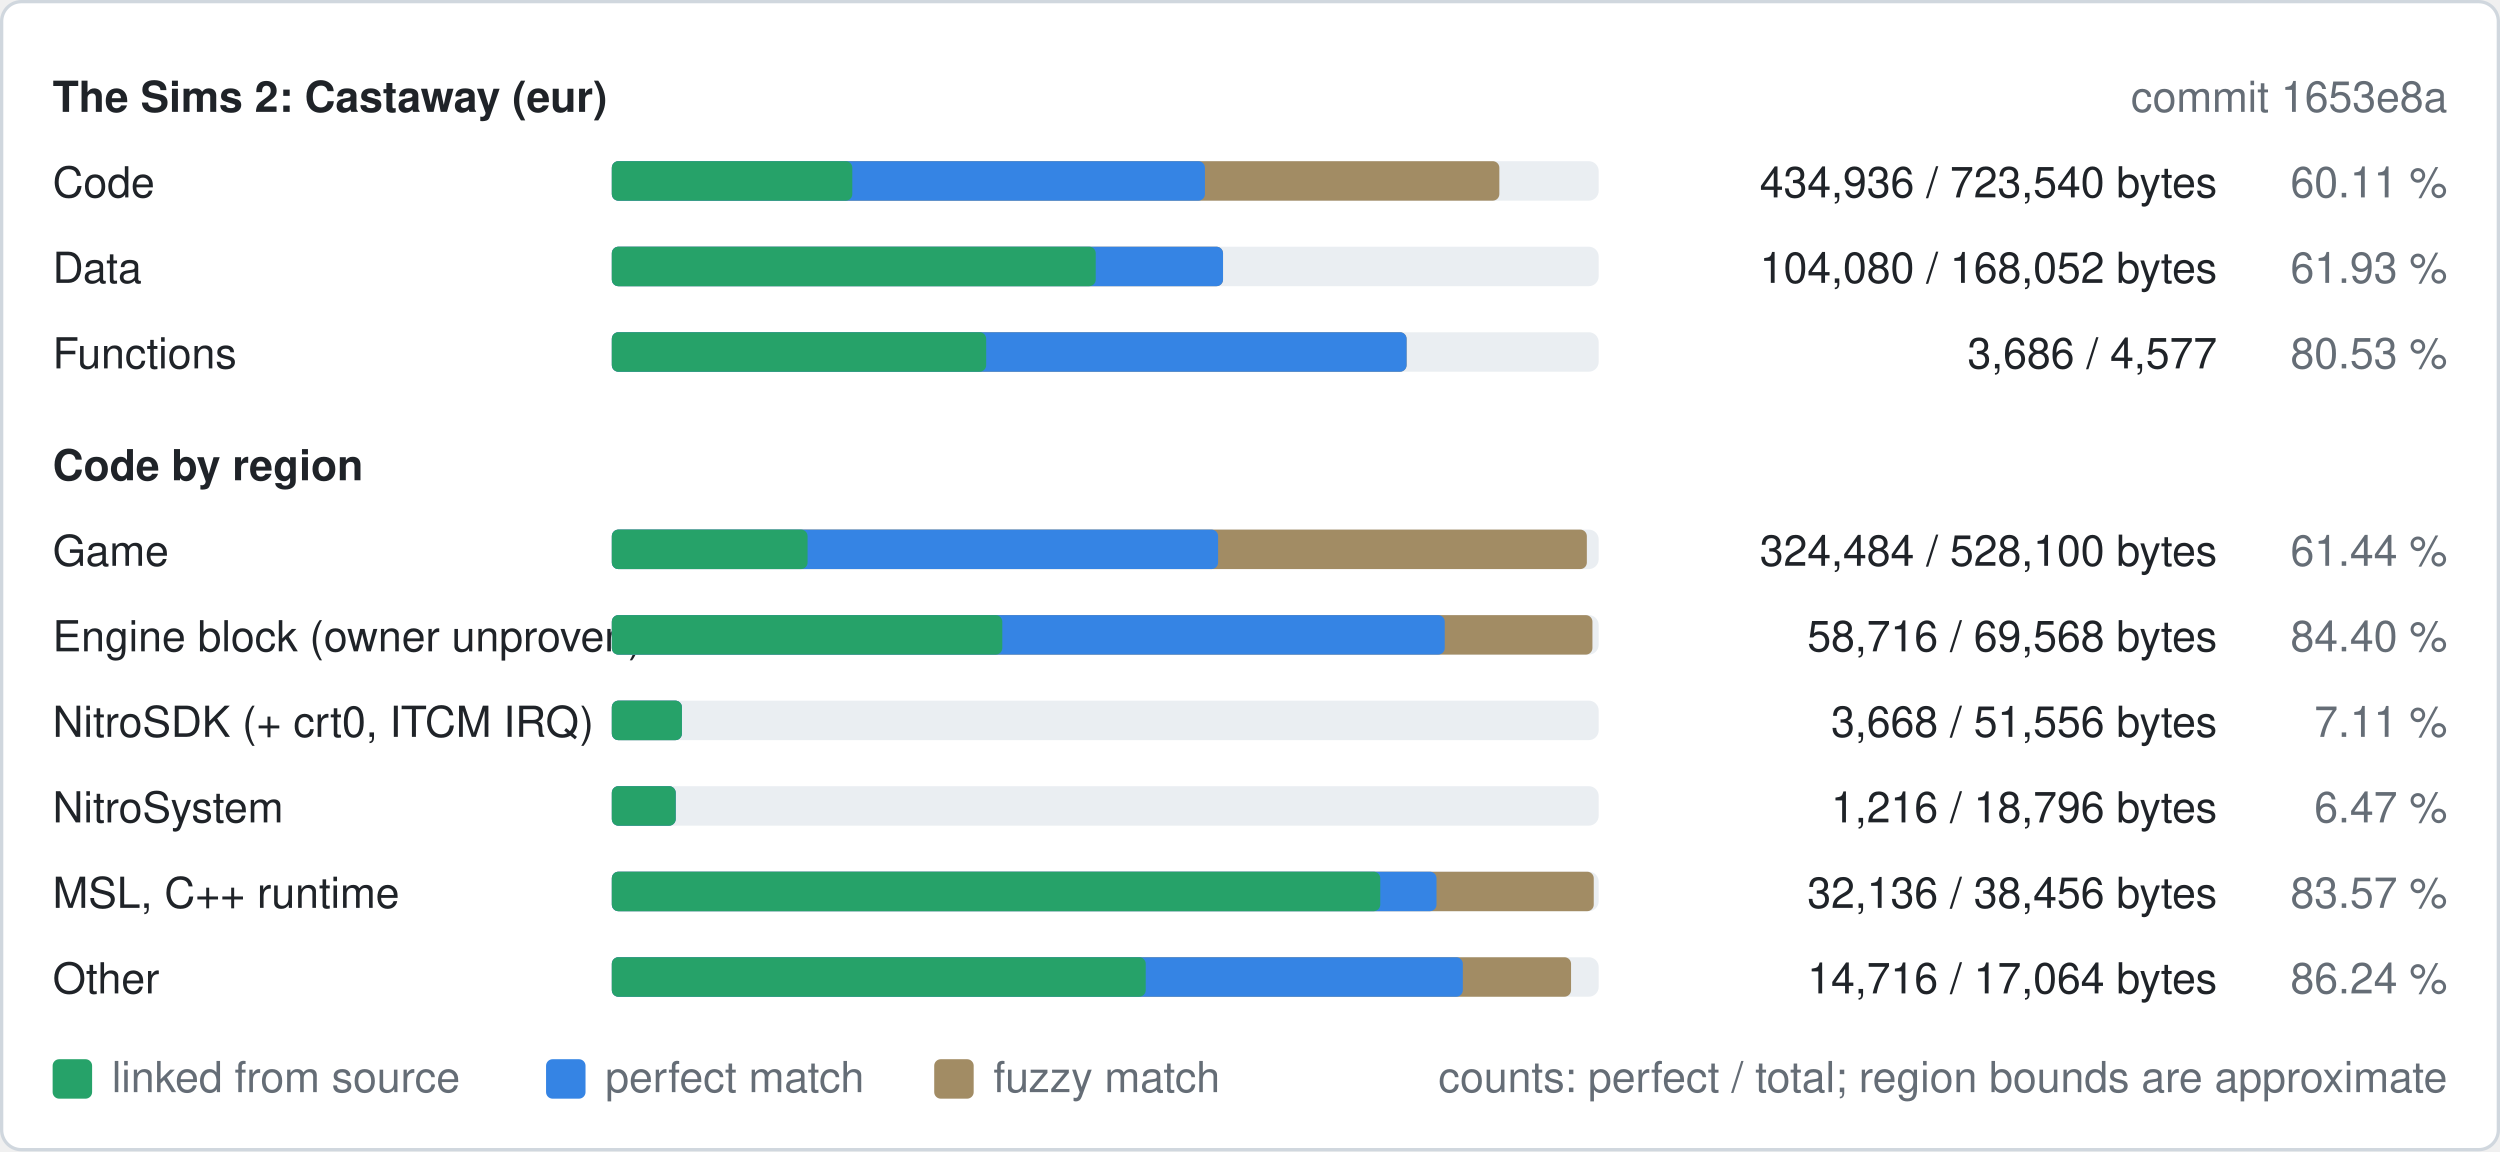
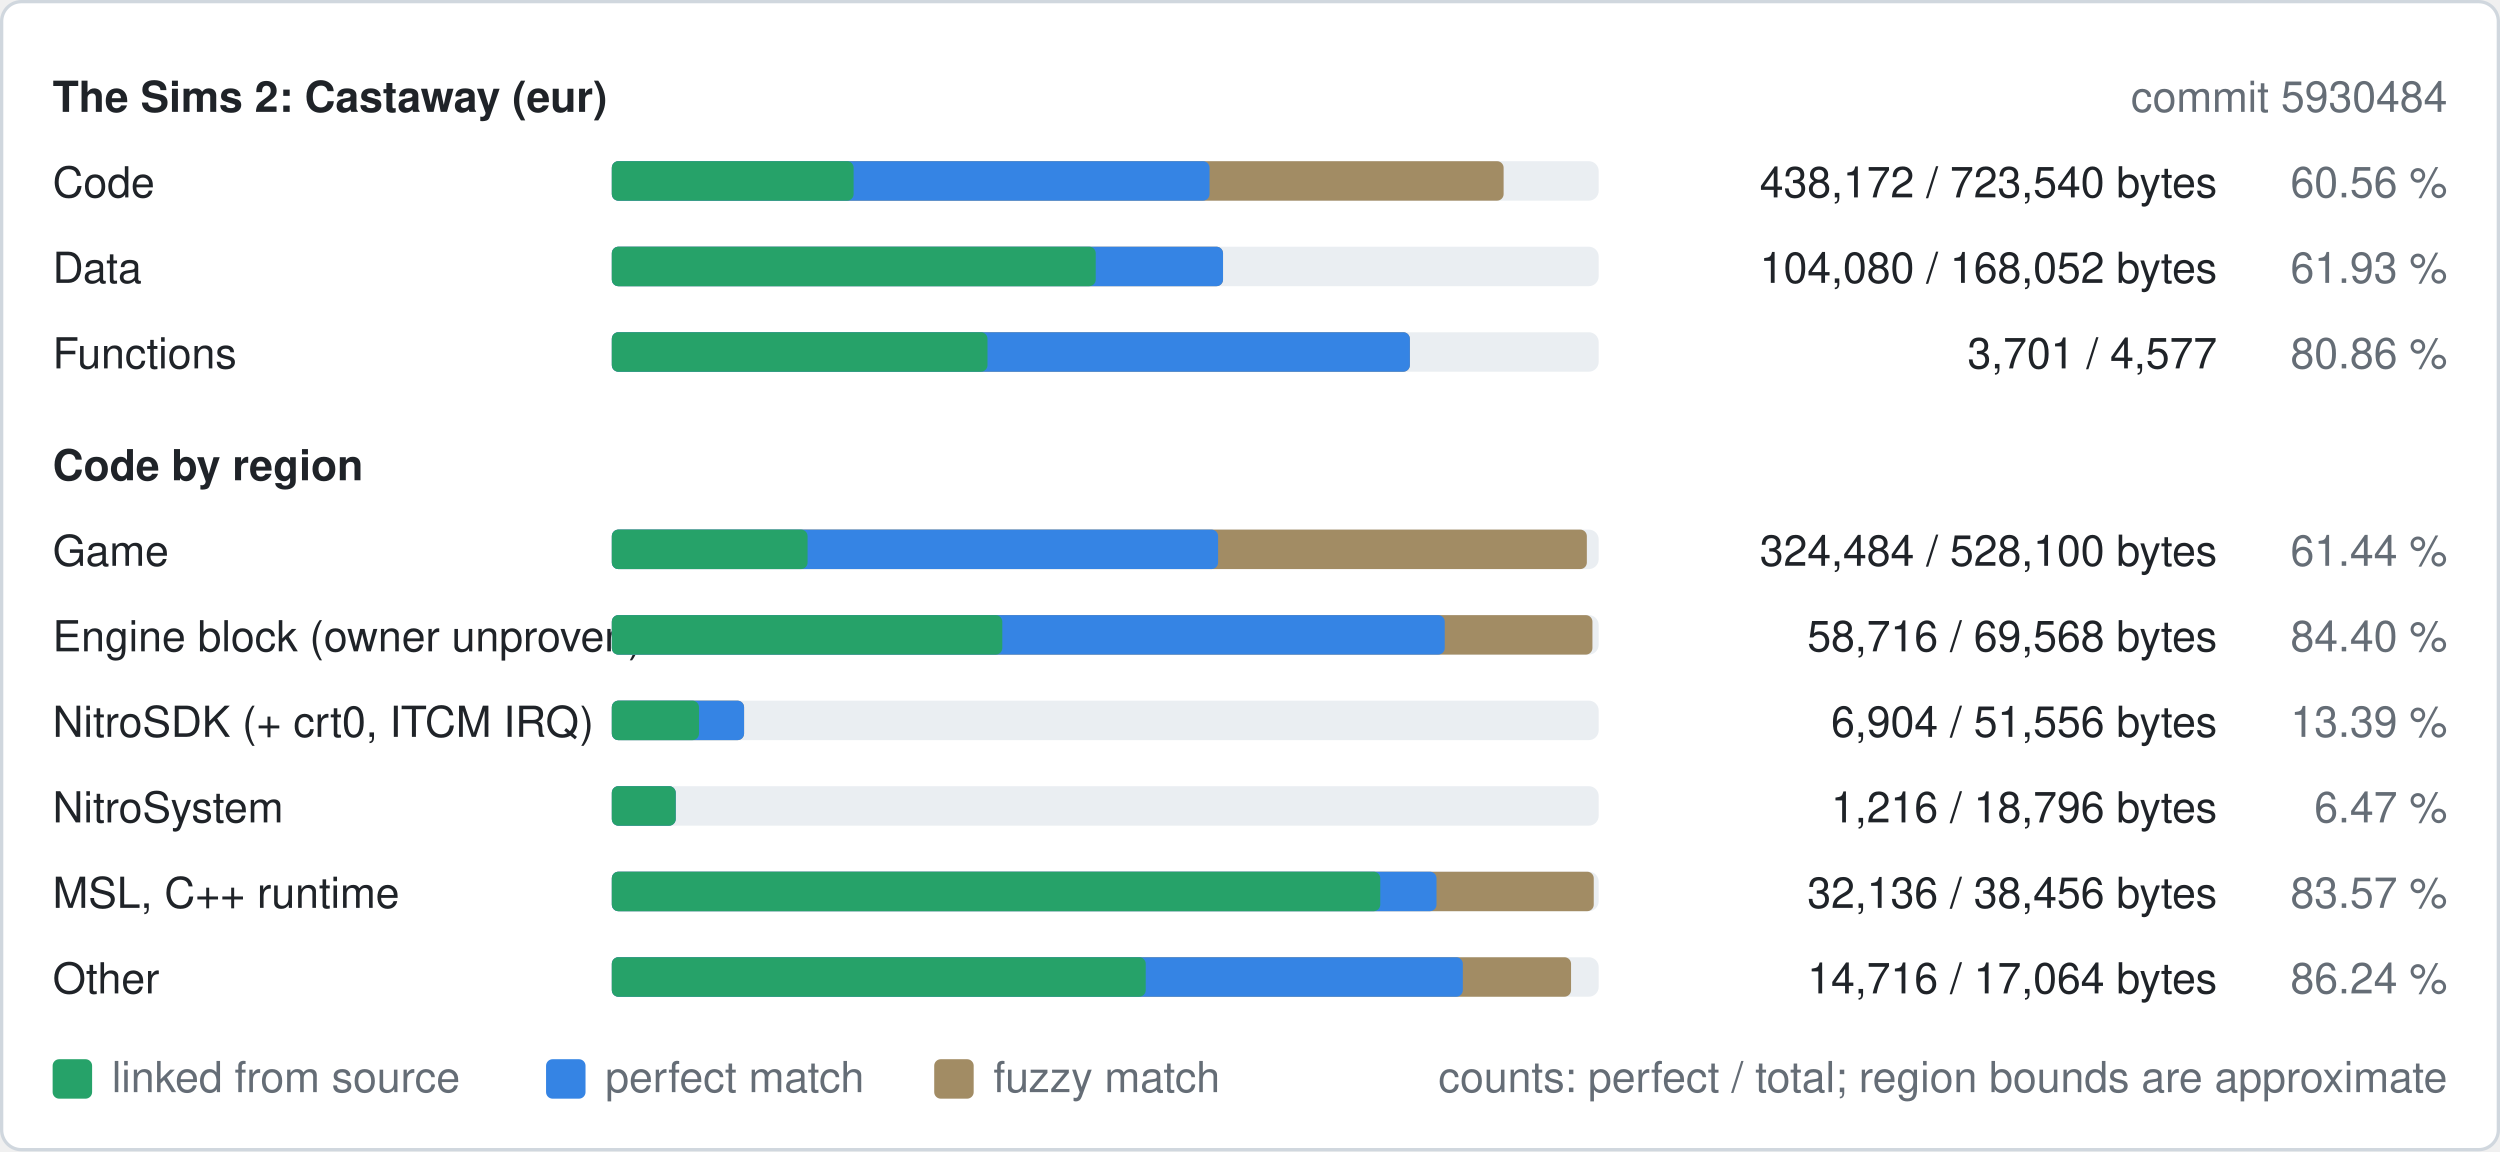
<svg xmlns="http://www.w3.org/2000/svg" width="760" height="350" viewBox="0 0 760 350" role="img" aria-label="Decompilation progress of eur">
  <style>
text{font-family:-apple-system,BlinkMacSystemFont,"Segoe UI",Helvetica,Arial,sans-serif;font-size:13px}
.b{font-weight:600}
.bg{fill:#ffffff;stroke:#d0d7de}.t{fill:#1f2328}.m{fill:#656d76}.track{fill:#eaeef2}.fuzzy{fill:#a28c64}.perfect{fill:#3584e4}.linked{fill:#26a269}
@media (prefers-color-scheme: dark){.bg{fill:#0d1117;stroke:#30363d}.t{fill:#e6edf3}.m{fill:#8d96a0}.track{fill:#21262d}.fuzzy{fill:#a28c64}.perfect{fill:#3584e4}.linked{fill:#2ec27e}}
</style>
  <rect class="bg" x="0.5" y="0.5" width="759" height="349" rx="6" />
  <text class="t b" x="16" y="34">The Sims 2: Castaway (eur)</text>
-   <text class="m" x="744" y="34" text-anchor="end">commit 1653e8a</text>
+   <text class="m" x="744" y="34" text-anchor="end">commit 5930484</text>
  <text class="t" x="16" y="60">Code</text>
  <rect class="track" x="186" y="49" width="300" height="12" rx="3" />
-   <rect class="fuzzy" x="186" y="49" width="269.8" height="12" rx="2" />
-   <rect class="perfect" x="186" y="49" width="180.3" height="12" rx="2" />
-   <rect class="linked" x="186" y="49" width="73.1" height="12" rx="2" />
-   <text class="t" x="674" y="60" text-anchor="end">434,936 / 723,540 bytes</text>
-   <text class="m" x="744" y="60" text-anchor="end">60.11 %</text>
+   <rect class="fuzzy" x="186" y="49" width="271.1" height="12" rx="2" />
+   <rect class="perfect" x="186" y="49" width="181.7" height="12" rx="2" />
+   <rect class="linked" x="186" y="49" width="73.5" height="12" rx="2" />
+   <text class="t" x="674" y="60" text-anchor="end">438,172 / 723,540 bytes</text>
+   <text class="m" x="744" y="60" text-anchor="end">60.56 %</text>
  <text class="t" x="16" y="86">Data</text>
  <rect class="track" x="186" y="75" width="300" height="12" rx="3" />
  <rect class="fuzzy" x="186" y="75" width="185.8" height="12" rx="2" />
  <rect class="perfect" x="186" y="75" width="185.8" height="12" rx="2" />
  <rect class="linked" x="186" y="75" width="147.1" height="12" rx="2" />
  <text class="t" x="674" y="86" text-anchor="end">104,080 / 168,052 bytes</text>
  <text class="m" x="744" y="86" text-anchor="end">61.93 %</text>
  <text class="t" x="16" y="112">Functions</text>
  <rect class="track" x="186" y="101" width="300" height="12" rx="3" />
-   <rect class="fuzzy" x="186" y="101" width="241.6" height="12" rx="2" />
-   <rect class="perfect" x="186" y="101" width="241.6" height="12" rx="2" />
-   <rect class="linked" x="186" y="101" width="113.8" height="12" rx="2" />
-   <text class="t" x="674" y="112" text-anchor="end">3,686 / 4,577</text>
-   <text class="m" x="744" y="112" text-anchor="end">80.53 %</text>
+   <rect class="fuzzy" x="186" y="101" width="242.6" height="12" rx="2" />
+   <rect class="perfect" x="186" y="101" width="242.6" height="12" rx="2" />
+   <rect class="linked" x="186" y="101" width="114.2" height="12" rx="2" />
+   <text class="t" x="674" y="112" text-anchor="end">3,701 / 4,577</text>
+   <text class="m" x="744" y="112" text-anchor="end">80.86 %</text>
  <text class="t b" x="16" y="146">Code by region</text>
  <text class="t" x="16" y="172">Game</text>
  <rect class="track" x="186" y="161" width="300" height="12" rx="3" />
  <rect class="fuzzy" x="186" y="161" width="296.4" height="12" rx="2" />
  <rect class="perfect" x="186" y="161" width="184.3" height="12" rx="2" />
  <rect class="linked" x="186" y="161" width="59.5" height="12" rx="2" />
  <text class="t" x="674" y="172" text-anchor="end">324,484 / 528,100 bytes</text>
  <text class="m" x="744" y="172" text-anchor="end">61.44 %</text>
  <text class="t" x="16" y="198">Engine block (owner unproven)</text>
  <rect class="track" x="186" y="187" width="300" height="12" rx="3" />
  <rect class="fuzzy" x="186" y="187" width="298.1" height="12" rx="2" />
  <rect class="perfect" x="186" y="187" width="253.2" height="12" rx="2" />
  <rect class="linked" x="186" y="187" width="118.7" height="12" rx="2" />
  <text class="t" x="674" y="198" text-anchor="end">58,716 / 69,568 bytes</text>
  <text class="m" x="744" y="198" text-anchor="end">84.40 %</text>
  <text class="t" x="16" y="224">NitroSDK (+ crt0, ITCM IRQ)</text>
  <rect class="track" x="186" y="213" width="300" height="12" rx="3" />
-   <rect class="fuzzy" x="186" y="213" width="21.3" height="12" rx="2" />
-   <rect class="perfect" x="186" y="213" width="21.3" height="12" rx="2" />
-   <rect class="linked" x="186" y="213" width="21.3" height="12" rx="2" />
-   <text class="t" x="674" y="224" text-anchor="end">3,668 / 51,556 bytes</text>
-   <text class="m" x="744" y="224" text-anchor="end">7.11 %</text>
+   <rect class="fuzzy" x="186" y="213" width="40.2" height="12" rx="2" />
+   <rect class="perfect" x="186" y="213" width="40.2" height="12" rx="2" />
+   <rect class="linked" x="186" y="213" width="26.5" height="12" rx="2" />
+   <text class="t" x="674" y="224" text-anchor="end">6,904 / 51,556 bytes</text>
+   <text class="m" x="744" y="224" text-anchor="end">13.39 %</text>
  <text class="t" x="16" y="250">NitroSystem</text>
  <rect class="track" x="186" y="239" width="300" height="12" rx="3" />
  <rect class="fuzzy" x="186" y="239" width="19.4" height="12" rx="2" />
  <rect class="perfect" x="186" y="239" width="19.4" height="12" rx="2" />
  <rect class="linked" x="186" y="239" width="19.4" height="12" rx="2" />
  <text class="t" x="674" y="250" text-anchor="end">1,216 / 18,796 bytes</text>
  <text class="m" x="744" y="250" text-anchor="end">6.47 %</text>
  <text class="t" x="16" y="276">MSL, C++ runtime</text>
  <rect class="track" x="186" y="265" width="300" height="12" rx="3" />
  <rect class="fuzzy" x="186" y="265" width="298.5" height="12" rx="2" />
  <rect class="perfect" x="186" y="265" width="250.7" height="12" rx="2" />
  <rect class="linked" x="186" y="265" width="233.6" height="12" rx="2" />
  <text class="t" x="674" y="276" text-anchor="end">32,136 / 38,456 bytes</text>
  <text class="m" x="744" y="276" text-anchor="end">83.57 %</text>
  <text class="t" x="16" y="302">Other</text>
  <rect class="track" x="186" y="291" width="300" height="12" rx="3" />
  <rect class="fuzzy" x="186" y="291" width="291.6" height="12" rx="2" />
  <rect class="perfect" x="186" y="291" width="258.7" height="12" rx="2" />
  <rect class="linked" x="186" y="291" width="162.3" height="12" rx="2" />
  <text class="t" x="674" y="302" text-anchor="end">14,716 / 17,064 bytes</text>
  <text class="m" x="744" y="302" text-anchor="end">86.24 %</text>
  <rect class="linked" x="16" y="322" width="12" height="12" rx="2" />
  <text class="m" x="34" y="332">linked from source</text>
  <rect class="perfect" x="166" y="322" width="12" height="12" rx="2" />
  <text class="m" x="184" y="332">perfect match</text>
  <rect class="fuzzy" x="284" y="322" width="12" height="12" rx="2" />
  <text class="m" x="302" y="332">fuzzy match</text>
  <text class="m" x="744" y="332" text-anchor="end">counts: perfect / total; region bounds are approximate</text>
</svg>
